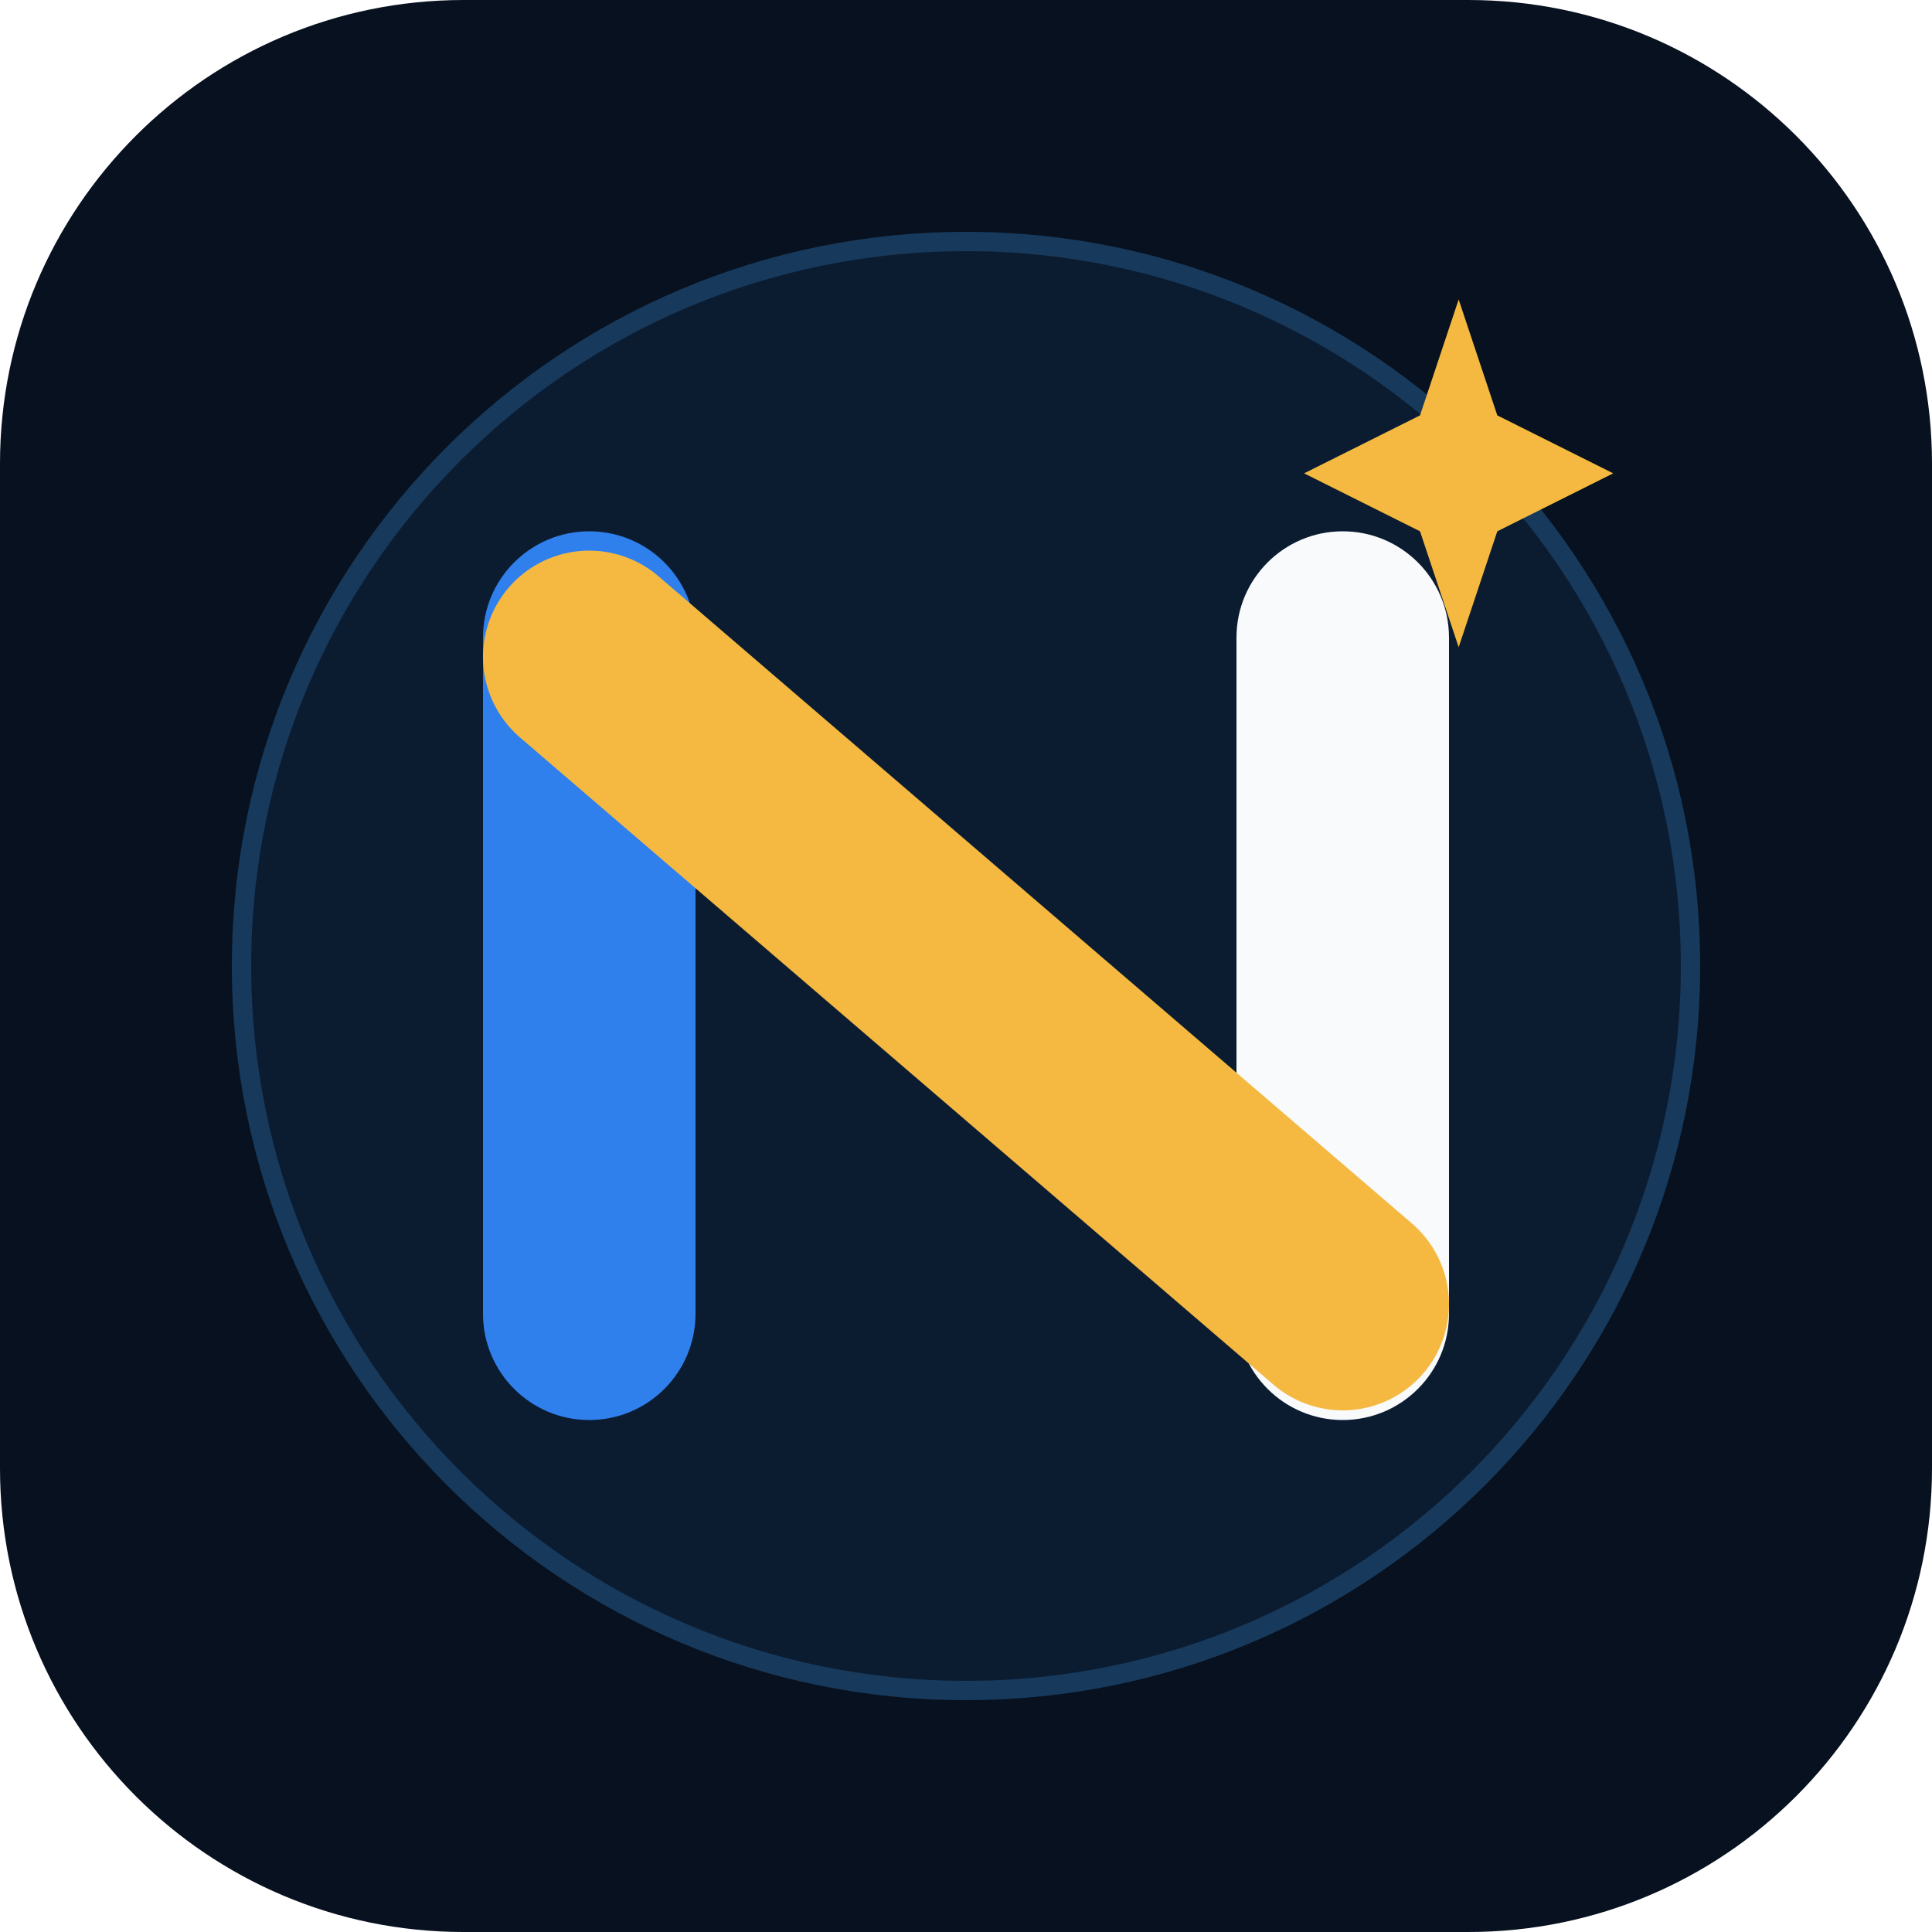
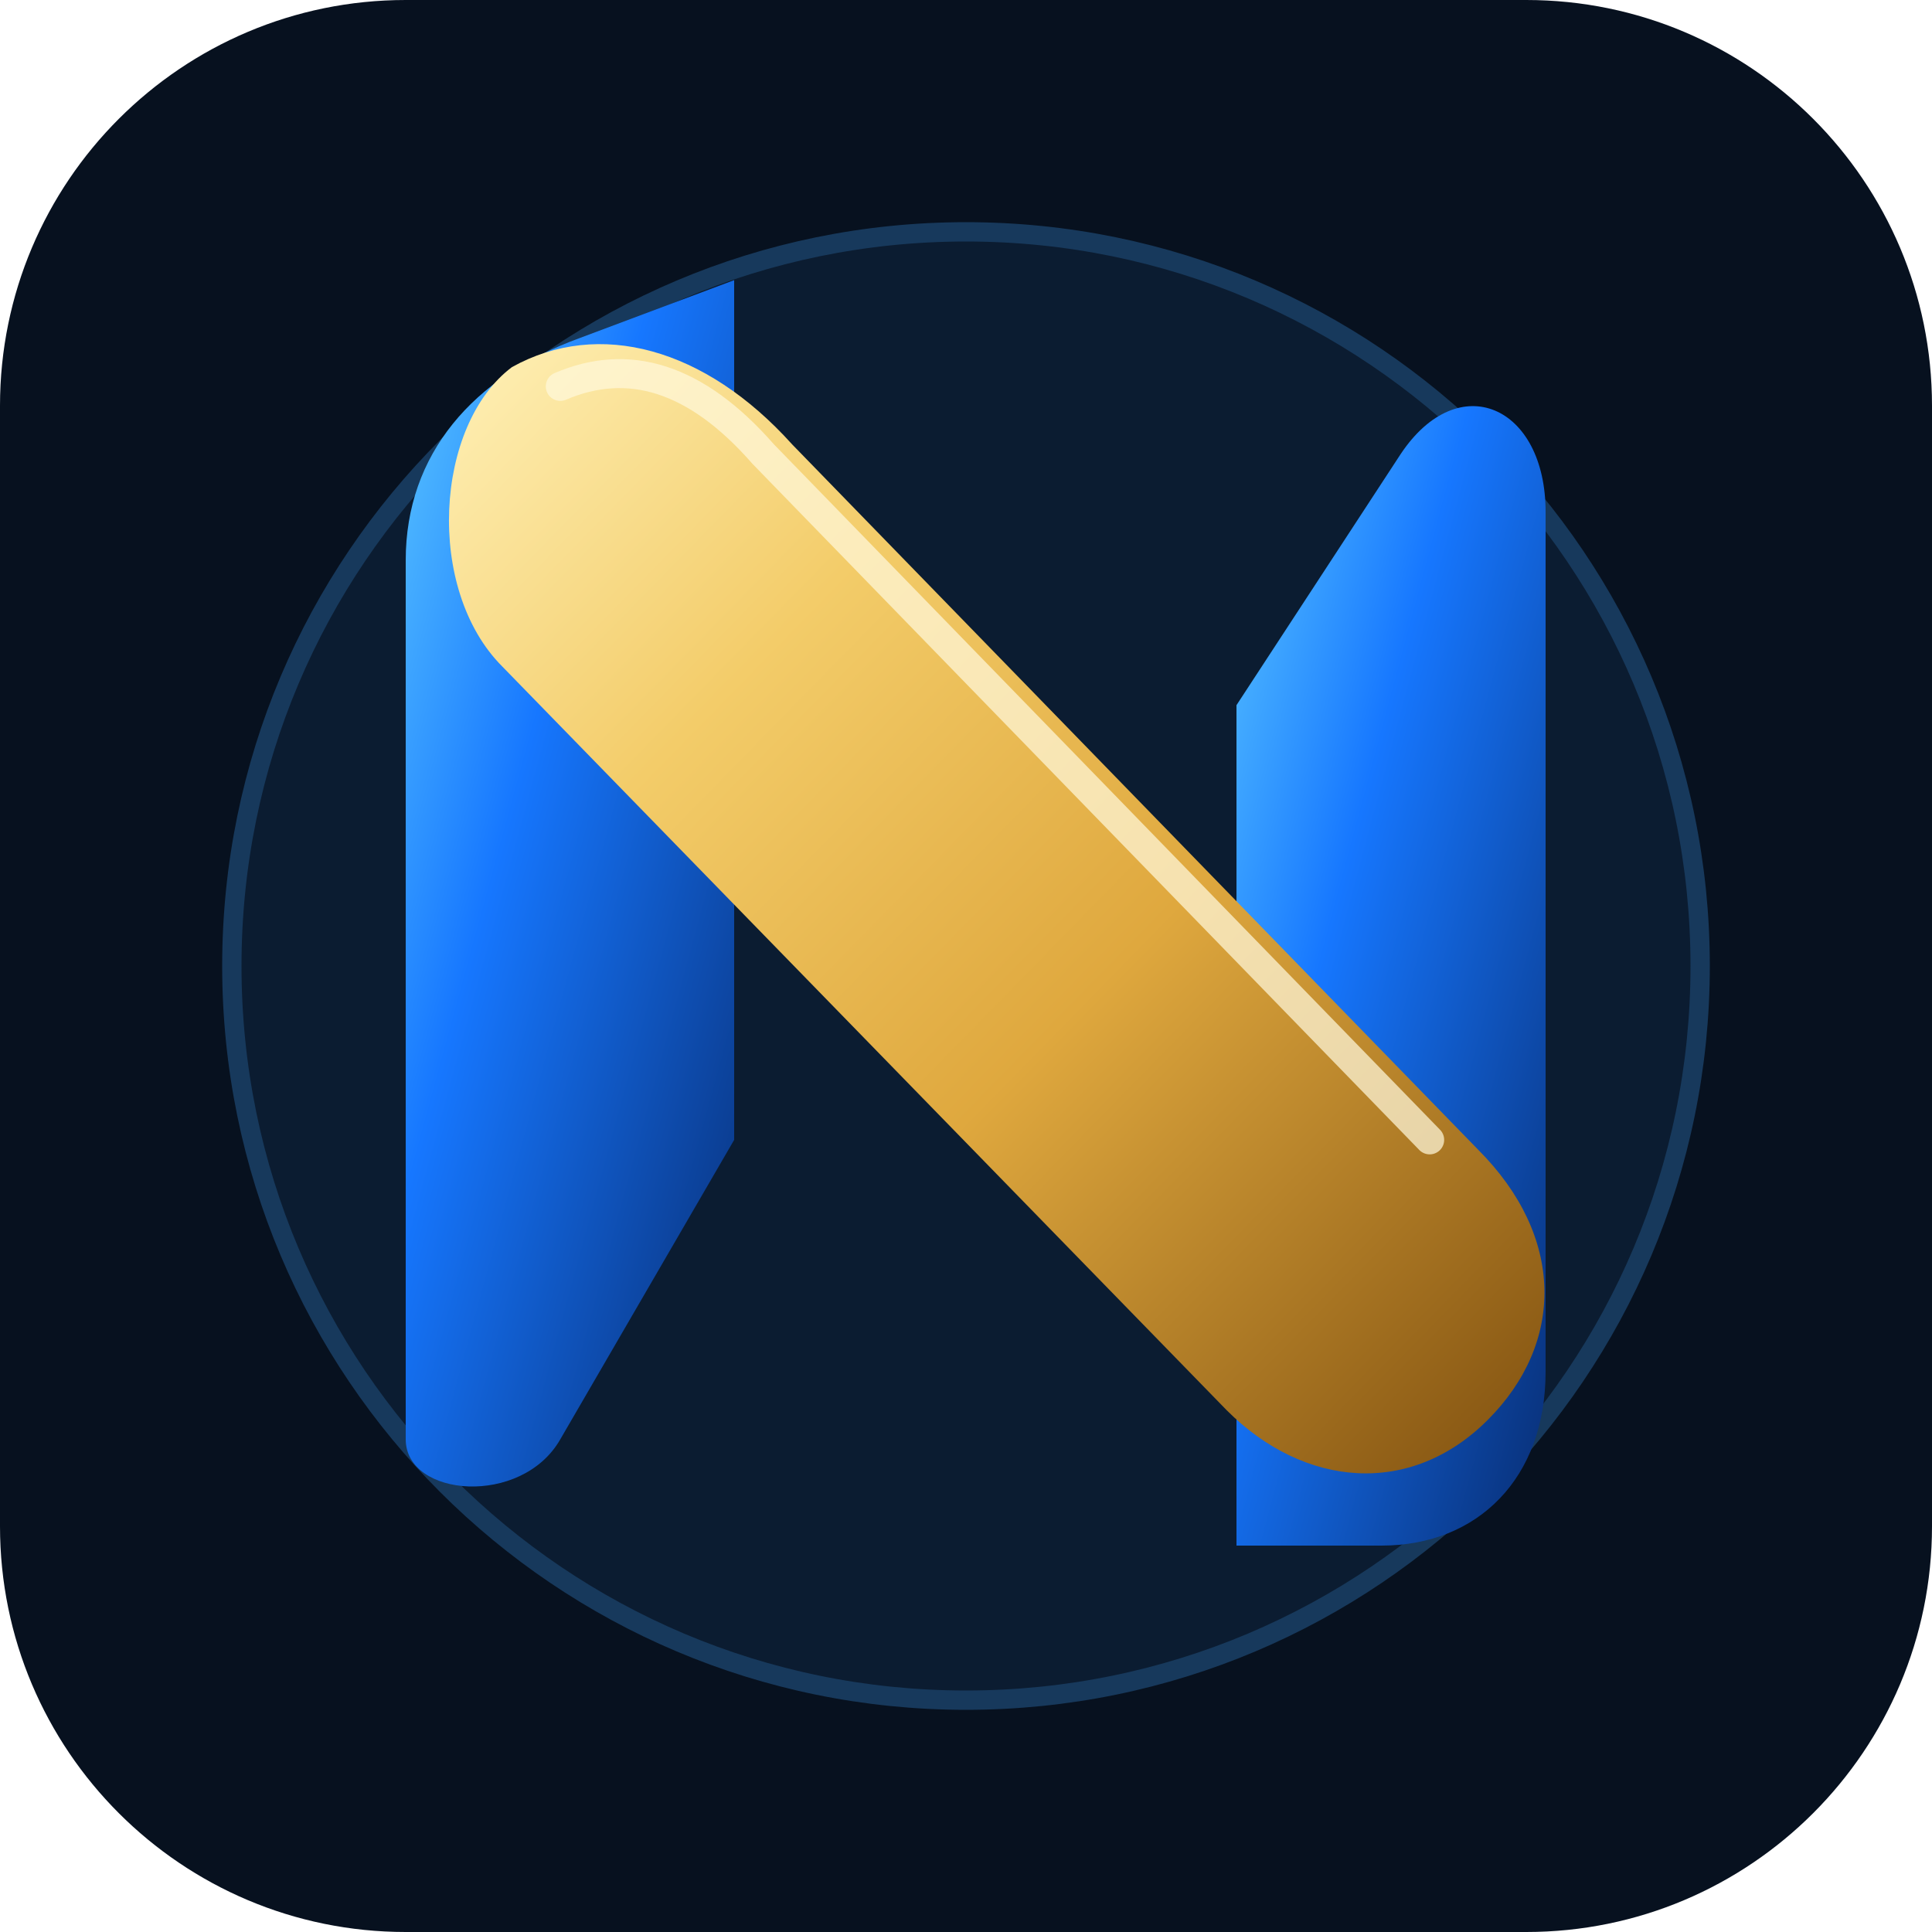
<svg xmlns="http://www.w3.org/2000/svg" viewBox="0 0 200 200" fill="none">
-   <rect x="0" y="0" width="200" height="200" rx="48" fill="#07111F" />
-   <circle cx="100" cy="100" r="75" fill="#0B1C31" stroke="#17395C" stroke-width="2" />
-   <rect x="50" y="55" width="22" height="92" rx="11" fill="#2F80ED" />
-   <rect x="128" y="55" width="22" height="92" rx="11" fill="#F8FAFC" />
-   <path d="M61 68 L139 135" stroke="#F5B941" stroke-width="22" stroke-linecap="round" />
-   <path d="M151 31 L155 43 L167 49 L155 55 L151 67 L147 55 L135 49 L147 43 Z" fill="#F5B941" />
+   <defs>
+     <linearGradient id="fb" x1="0" y1="0" x2="1" y2="1">
+       <stop offset="0%" stop-color="#5CC8FF" />
+       <stop offset="38%" stop-color="#1677FF" />
+       <stop offset="100%" stop-color="#082D73" />
+     </linearGradient>
+     <linearGradient id="fg" x1="0" y1="0" x2="1" y2="1">
+       <stop offset="0%" stop-color="#FFF1B8" />
+       <stop offset="28%" stop-color="#F3CC69" />
+       <stop offset="58%" stop-color="#DFA83E" />
+       <stop offset="100%" stop-color="#80500F" />
+     </linearGradient>
+   </defs>
+   <rect width="200" height="200" rx="42" fill="#07111F" />
+   <circle cx="100" cy="100" r="76" fill="#0B1C31" stroke="#17395C" stroke-width="2" />
+   <path d="M42 149V58C42 47 49 39 60 35L76 29V118L58 149C54 156 42 155 42 149Z" fill="url(#fb)" />
+   <path d="M128 73L145 47C151 38 160 42 160 53V142C160 153 153 160 143 160H128V73Z" fill="url(#fb)" />
+   <path d="M53 38C62 33 73 36 82 46L153 119C162 128 162 139 154 147C146 155 135 154 127 146L52 69C44 61 45 44 53 38Z" fill="url(#fg)" />
+   <path d="M58 40C65 37 72 39 79 47L148 118" stroke="#FFF8DB" stroke-width="3" stroke-linecap="round" opacity=".72" />
</svg>
